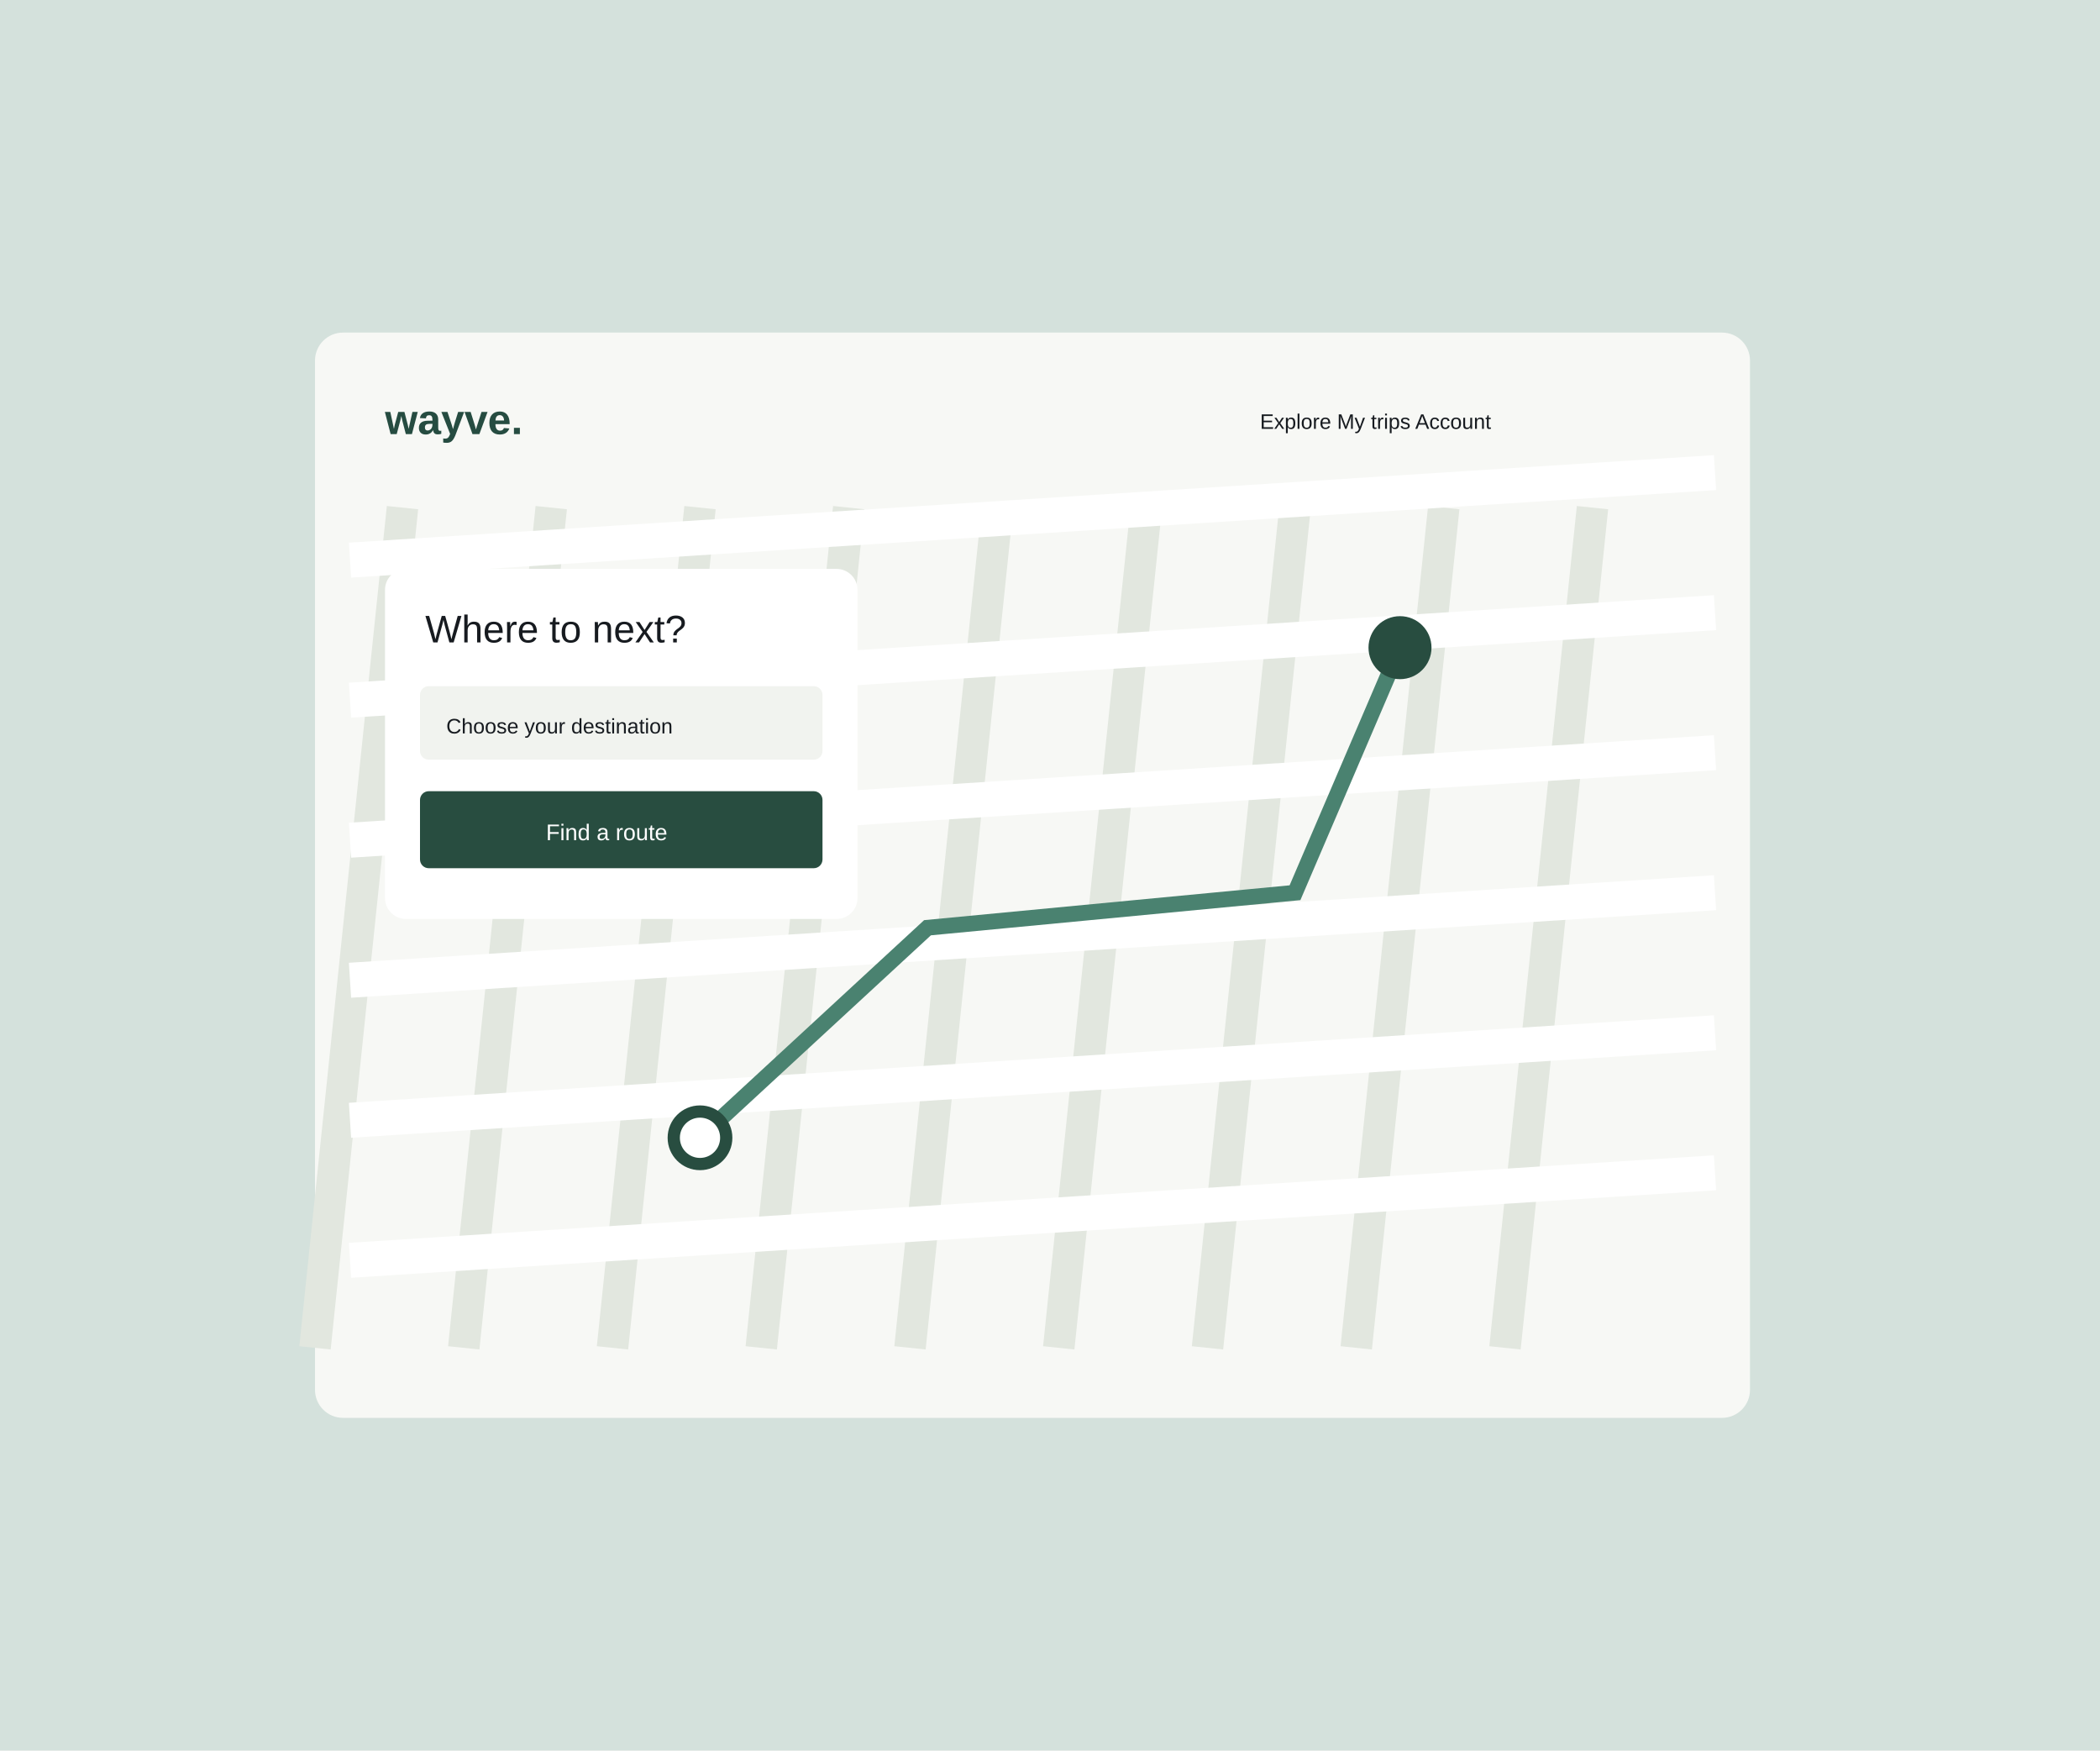
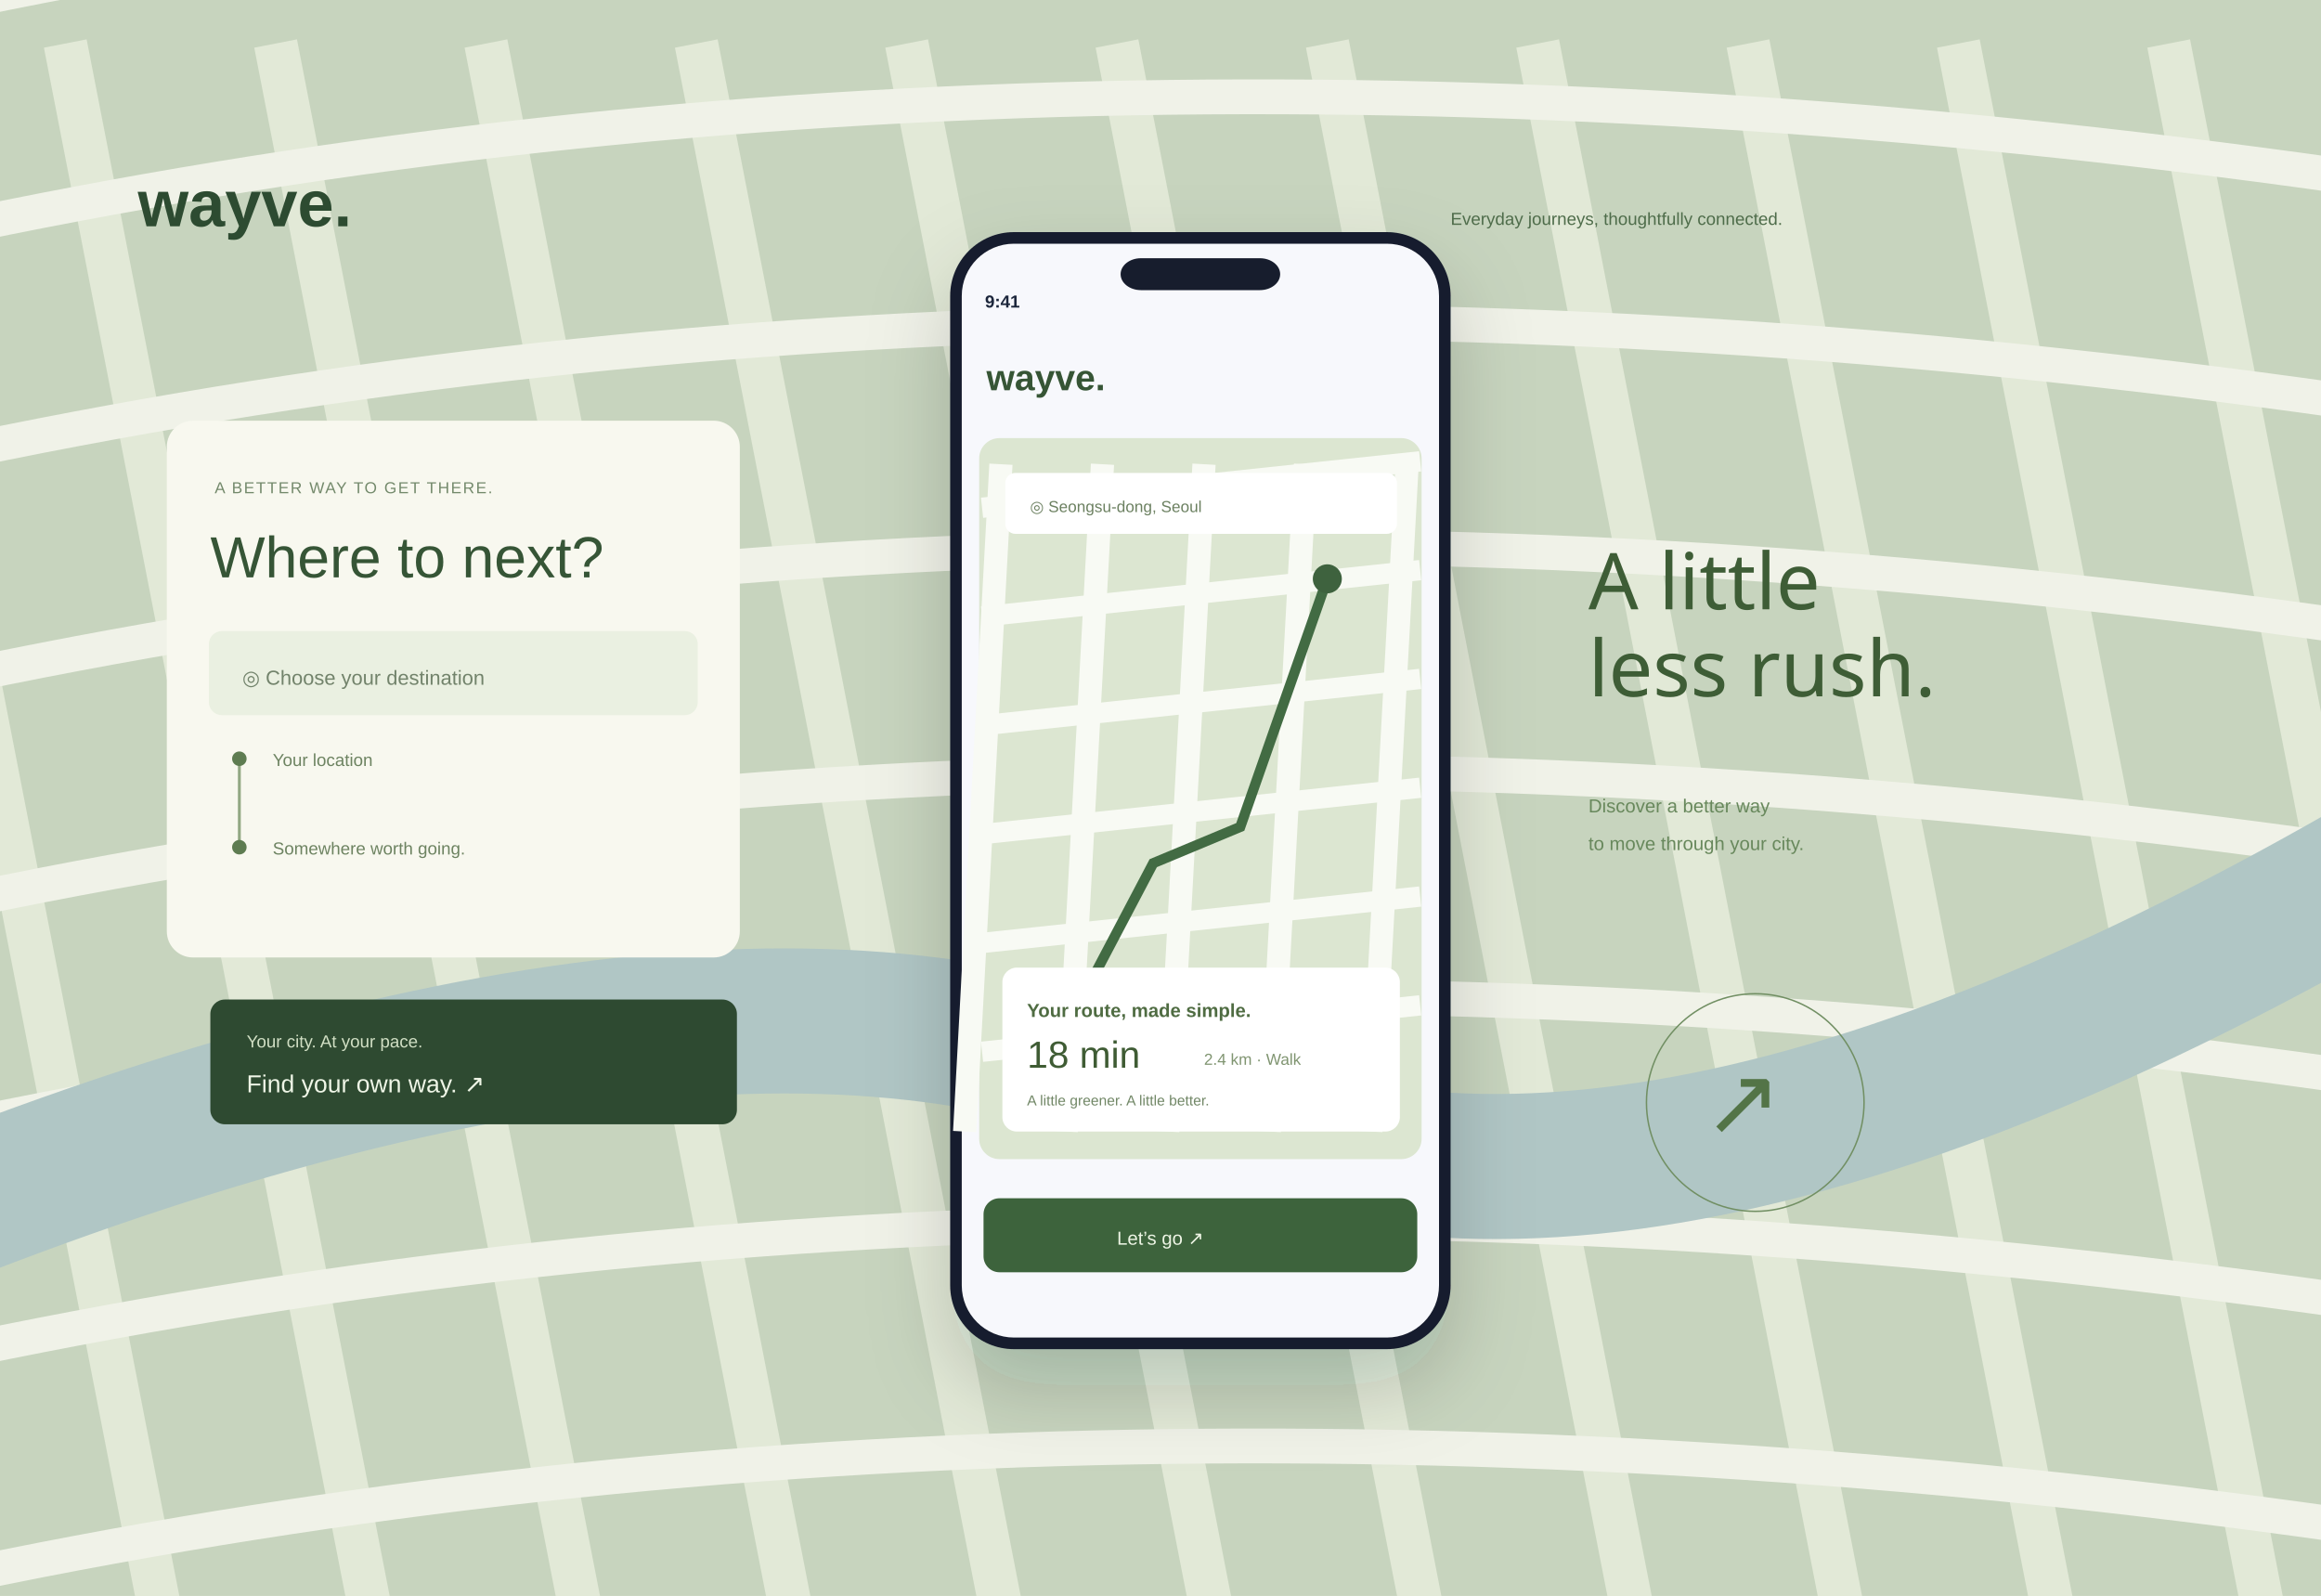
- <svg xmlns="http://www.w3.org/2000/svg" width="1200" height="1000" viewBox="0 0 1200 1000">
+ <svg xmlns="http://www.w3.org/2000/svg" width="1600" height="1100" viewBox="0 0 1600 1100">
  <defs>
-     <filter id="s">
-       <feDropShadow dx="0" dy="24" stdDeviation="28" flood-opacity=".14" />
+     <filter id="shadow" x="-40%" y="-40%" width="180%" height="180%">
+       <feDropShadow dx="0" dy="25" stdDeviation="28" flood-color="#17201c" flood-opacity=".18" />
    </filter>
+     <clipPath id="screen">
+       <rect x="86" y="118" width="1428" height="860" rx="8" />
+     </clipPath>
  </defs>
-   <rect width="1200" height="1000" fill="#d4e1dc" />
-   <rect x="180" y="190" width="820" height="620" rx="16" fill="#f7f8f5" />
-   <text x="220" y="248" font-family="Arial,sans-serif" font-size="24" fill="#264c41" font-weight="700">wayve.</text>
-   <text x="720" y="245" font-family="Arial,sans-serif" font-size="12" fill="#171b20" font-weight="400">Explore     My trips     Account</text>
-   <path d="M230 290L180 770" stroke="#e2e7df" stroke-width="18" />
-   <path d="M315 290L265 770" stroke="#e2e7df" stroke-width="18" />
-   <path d="M400 290L350 770" stroke="#e2e7df" stroke-width="18" />
-   <path d="M485 290L435 770" stroke="#e2e7df" stroke-width="18" />
-   <path d="M570 290L520 770" stroke="#e2e7df" stroke-width="18" />
-   <path d="M655 290L605 770" stroke="#e2e7df" stroke-width="18" />
-   <path d="M740 290L690 770" stroke="#e2e7df" stroke-width="18" />
-   <path d="M825 290L775 770" stroke="#e2e7df" stroke-width="18" />
-   <path d="M910 290L860 770" stroke="#e2e7df" stroke-width="18" />
-   <path d="M200 320L980 270" stroke="#fff" stroke-width="20" />
-   <path d="M200 400L980 350" stroke="#fff" stroke-width="20" />
-   <path d="M200 480L980 430" stroke="#fff" stroke-width="20" />
-   <path d="M200 560L980 510" stroke="#fff" stroke-width="20" />
-   <path d="M200 640L980 590" stroke="#fff" stroke-width="20" />
-   <path d="M200 720L980 670" stroke="#fff" stroke-width="20" />
-   <path d="M400 650L530 530 740 510 800 370" stroke="#4a8270" stroke-width="9" fill="none" />
-   <circle cx="800" cy="370" r="18" fill="#284d40" />
-   <circle cx="400" cy="650" r="15" fill="#fff" stroke="#284d40" stroke-width="7" />
-   <rect x="220" y="325" width="270" height="200" rx="12" fill="#fff" />
-   <text x="243" y="367" font-family="Arial,sans-serif" font-size="22" fill="#171b20" font-weight="400">Where to next?</text>
-   <rect x="240" y="392" width="230" height="42" rx="5" fill="#f1f3ef" />
-   <text x="255" y="419" font-family="Arial,sans-serif" font-size="12" fill="#171b20" font-weight="400">Choose your destination</text>
-   <rect x="240" y="452" width="230" height="44" rx="5" fill="#284d40" />
-   <text x="312" y="480" font-family="Arial,sans-serif" font-size="13" fill="#fff" font-weight="400">Find a route</text>
+   <rect x="0" y="0" width="1600" height="1100" fill="#c7d4be" rx="0" />
+   <rect x="0" y="0" width="1600" height="1100" fill="#c7d4be" rx="0" />
+   <path d="M-100 30L120 1160" stroke="#e2e9d7" stroke-width="30" fill="none" />
+   <path d="M45 30L265 1160" stroke="#e2e9d7" stroke-width="30" fill="none" />
+   <path d="M190 30L410 1160" stroke="#e2e9d7" stroke-width="30" fill="none" />
+   <path d="M335 30L555 1160" stroke="#e2e9d7" stroke-width="30" fill="none" />
+   <path d="M480 30L700 1160" stroke="#e2e9d7" stroke-width="30" fill="none" />
+   <path d="M625 30L845 1160" stroke="#e2e9d7" stroke-width="30" fill="none" />
+   <path d="M770 30L990 1160" stroke="#e2e9d7" stroke-width="30" fill="none" />
+   <path d="M915 30L1135 1160" stroke="#e2e9d7" stroke-width="30" fill="none" />
+   <path d="M1060 30L1280 1160" stroke="#e2e9d7" stroke-width="30" fill="none" />
+   <path d="M1205 30L1425 1160" stroke="#e2e9d7" stroke-width="30" fill="none" />
+   <path d="M1350 30L1570 1160" stroke="#e2e9d7" stroke-width="30" fill="none" />
+   <path d="M1495 30L1715 1160" stroke="#e2e9d7" stroke-width="30" fill="none" />
+   <path d="M1640 30L1860 1160" stroke="#e2e9d7" stroke-width="30" fill="none" />
+   <path d="M1785 30L2005 1160" stroke="#e2e9d7" stroke-width="30" fill="none" />
+   <path d="M-20 0Q750 -160 1640 -30" stroke="#f0f2e8" stroke-width="24" fill="none" />
+   <path d="M-20 155Q750 -5 1640 125" stroke="#f0f2e8" stroke-width="24" fill="none" />
+   <path d="M-20 310Q750 150 1640 280" stroke="#f0f2e8" stroke-width="24" fill="none" />
+   <path d="M-20 465Q750 305 1640 435" stroke="#f0f2e8" stroke-width="24" fill="none" />
+   <path d="M-20 620Q750 460 1640 590" stroke="#f0f2e8" stroke-width="24" fill="none" />
+   <path d="M-20 775Q750 615 1640 745" stroke="#f0f2e8" stroke-width="24" fill="none" />
+   <path d="M-20 930Q750 770 1640 900" stroke="#f0f2e8" stroke-width="24" fill="none" />
+   <path d="M-20 1085Q750 925 1640 1055" stroke="#f0f2e8" stroke-width="24" fill="none" />
+   <path d="M-20 1240Q750 1080 1640 1210" stroke="#f0f2e8" stroke-width="24" fill="none" />
+   <path d="M-100 860Q500 610 820 760T1720 550" stroke="#b0c6c5" stroke-width="100" fill="none" />
+   <text x="95" y="156" font-family="Arial,sans-serif" font-size="45" fill="#2d4b31" font-weight="700">wayve.</text>
+   <text x="1000" y="155" font-family="Arial,sans-serif" font-size="12" fill="#4e6c4a" font-weight="400">Everyday journeys, thoughtfully connected.</text>
+   <rect x="115" y="290" width="395" height="370" fill="#f8f8ef" rx="18" />
+   <text x="148" y="340" font-family="Arial,sans-serif" font-size="11" fill="#73896b" font-weight="400" letter-spacing="1">A BETTER WAY TO GET THERE.</text>
+   <text x="145" y="398" font-family="Arial,sans-serif" font-size="40" fill="#365536" font-weight="500">Where to next?</text>
+   <rect x="144" y="435" width="337" height="58" fill="#eaf0e1" rx="9" />
+   <text x="167" y="472" font-family="Arial,sans-serif" font-size="14" fill="#72836b" font-weight="400">◎  Choose your destination</text>
+   <path d="M165 523L165 584" stroke="#92a883" stroke-width="2" fill="none" />
+   <circle cx="165" cy="523" r="5" fill="#5e7c51" />
+   <circle cx="165" cy="584" r="5" fill="#5e7c51" />
+   <text x="188" y="528" font-family="Arial,sans-serif" font-size="12" fill="#6d8361" font-weight="400">Your location</text>
+   <text x="188" y="589" font-family="Arial,sans-serif" font-size="12" fill="#6d8361" font-weight="400">Somewhere worth going.</text>
+   <rect x="145" y="689" width="363" height="86" fill="#2e4a31" rx="10" />
+   <text x="170" y="722" font-family="Arial,sans-serif" font-size="12" fill="#d1dfc4" font-weight="400">Your city. At your pace.</text>
+   <text x="170" y="753" font-family="Arial,sans-serif" font-size="17" fill="#eff6e7" font-weight="500">Find your own way.  ↗︎</text>
+   <g filter="url(#shadow)">
+     <rect x="655" y="160" width="345" height="770" fill="#171d2d" rx="44" />
+     <rect x="663" y="168" width="329" height="754" fill="#f7f8fc" rx="36" />
+   </g>
+   <rect x="772.5" y="178" width="110" height="22" fill="#171d2d" rx="14" />
+   <text x="679" y="212" font-family="Arial,sans-serif" font-size="12" fill="#1c263b" font-weight="600">9:41</text>
+   <text x="680" y="269" font-family="Arial,sans-serif" font-size="25" fill="#365535" font-weight="700">wayve.</text>
+   <rect x="675" y="302" width="305" height="497" fill="#dce6d1" rx="14" />
+   <path d="M690 320L665 780" stroke="#f8faf4" stroke-width="16" fill="none" />
+   <path d="M760 320L735 780" stroke="#f8faf4" stroke-width="16" fill="none" />
+   <path d="M830 320L805 780" stroke="#f8faf4" stroke-width="16" fill="none" />
+   <path d="M900 320L875 780" stroke="#f8faf4" stroke-width="16" fill="none" />
+   <path d="M970 320L945 780" stroke="#f8faf4" stroke-width="16" fill="none" />
+   <path d="M677 350L979 318" stroke="#f8faf4" stroke-width="14" fill="none" />
+   <path d="M677 425L979 393" stroke="#f8faf4" stroke-width="14" fill="none" />
+   <path d="M677 500L979 468" stroke="#f8faf4" stroke-width="14" fill="none" />
+   <path d="M677 575L979 543" stroke="#f8faf4" stroke-width="14" fill="none" />
+   <path d="M677 650L979 618" stroke="#f8faf4" stroke-width="14" fill="none" />
+   <path d="M677 725L979 693" stroke="#f8faf4" stroke-width="14" fill="none" />
+   <path d="M745 690L795 595 855 570 915 399" stroke="#426b43" stroke-width="7" fill="none" />
+   <circle cx="915" cy="399" r="10" fill="#3e623e" />
+   <circle cx="745" cy="690" r="10" fill="#fff" stroke="#426b43" />
+   <rect x="693" y="326" width="270" height="42" fill="#fff" rx="7" />
+   <text x="710" y="353" font-family="Arial,sans-serif" font-size="11" fill="#6b8060" font-weight="400">◎  Seongsu-dong, Seoul</text>
+   <rect x="691" y="667" width="274" height="113" fill="#fff" rx="10" />
+   <text x="708" y="701" font-family="Arial,sans-serif" font-size="13" fill="#4f6c42" font-weight="600">Your route, made simple.</text>
+   <text x="708" y="736" font-family="Arial,sans-serif" font-size="26" fill="#3f5c34" font-weight="500">18 min</text>
+   <text x="830" y="734" font-family="Arial,sans-serif" font-size="11" fill="#7f9470" font-weight="400">2.4 km  ·  Walk</text>
+   <text x="708" y="762" font-family="Arial,sans-serif" font-size="10" fill="#718766" font-weight="400">A little greener. A little better.</text>
+   <rect x="678" y="826" width="299" height="51" fill="#3d633c" rx="11" />
+   <text x="770" y="858" font-family="Arial,sans-serif" font-size="13" fill="#eef5e5" font-weight="400">Let’s go  ↗︎</text>
+   <text x="1095" y="420" font-family="Georgia,sans-serif" font-size="54" fill="#3e5d36" font-weight="400">A little</text>
+   <text x="1095" y="480" font-family="Georgia,sans-serif" font-size="54" fill="#3e5d36" font-weight="400">less rush.</text>
+   <text x="1095" y="560" font-family="Arial,sans-serif" font-size="13" fill="#68885c" font-weight="400">Discover a better way</text>
+   <text x="1095" y="586" font-family="Arial,sans-serif" font-size="13" fill="#68885c" font-weight="400">to move through your city.</text>
+   <circle cx="1210" cy="760" r="75" fill="none" stroke="#718f63" />
+   <text x="1174" y="782" font-family="Arial,sans-serif" font-size="65" fill="#537447" font-weight="400">↗︎</text>
</svg>
